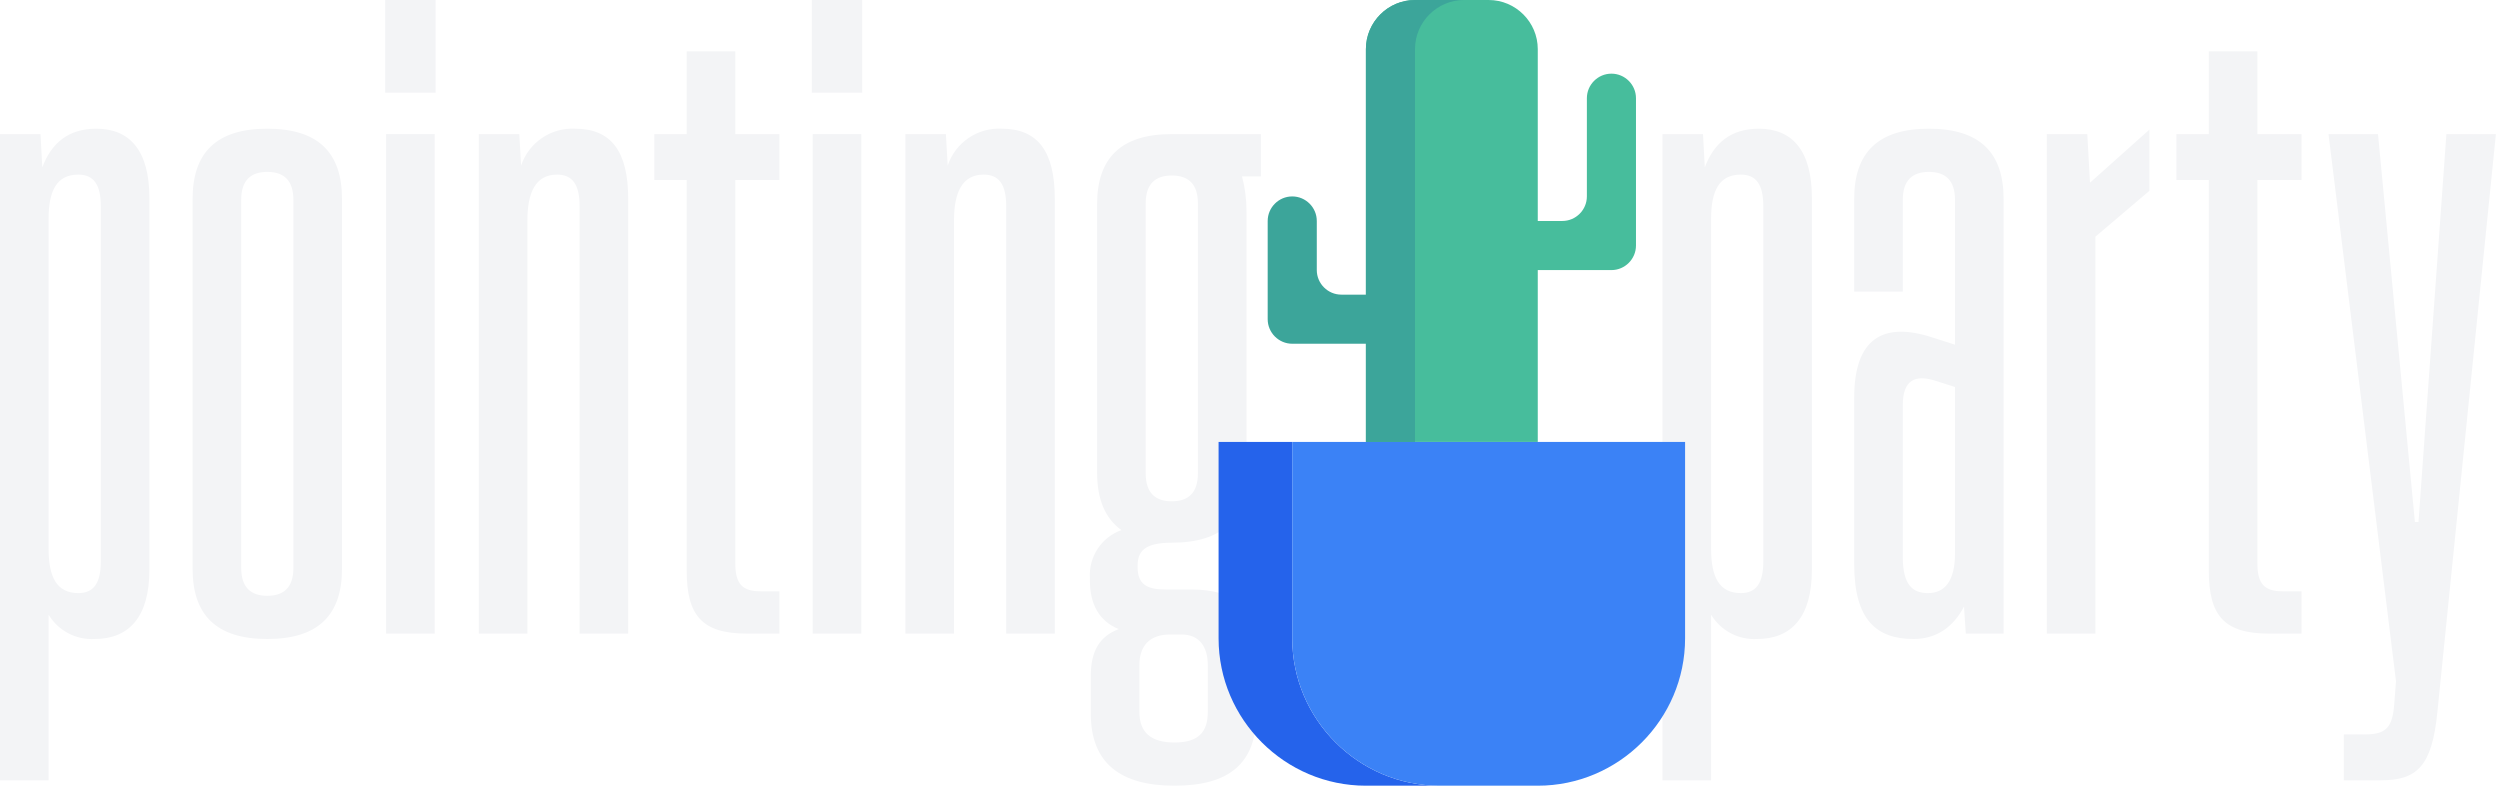
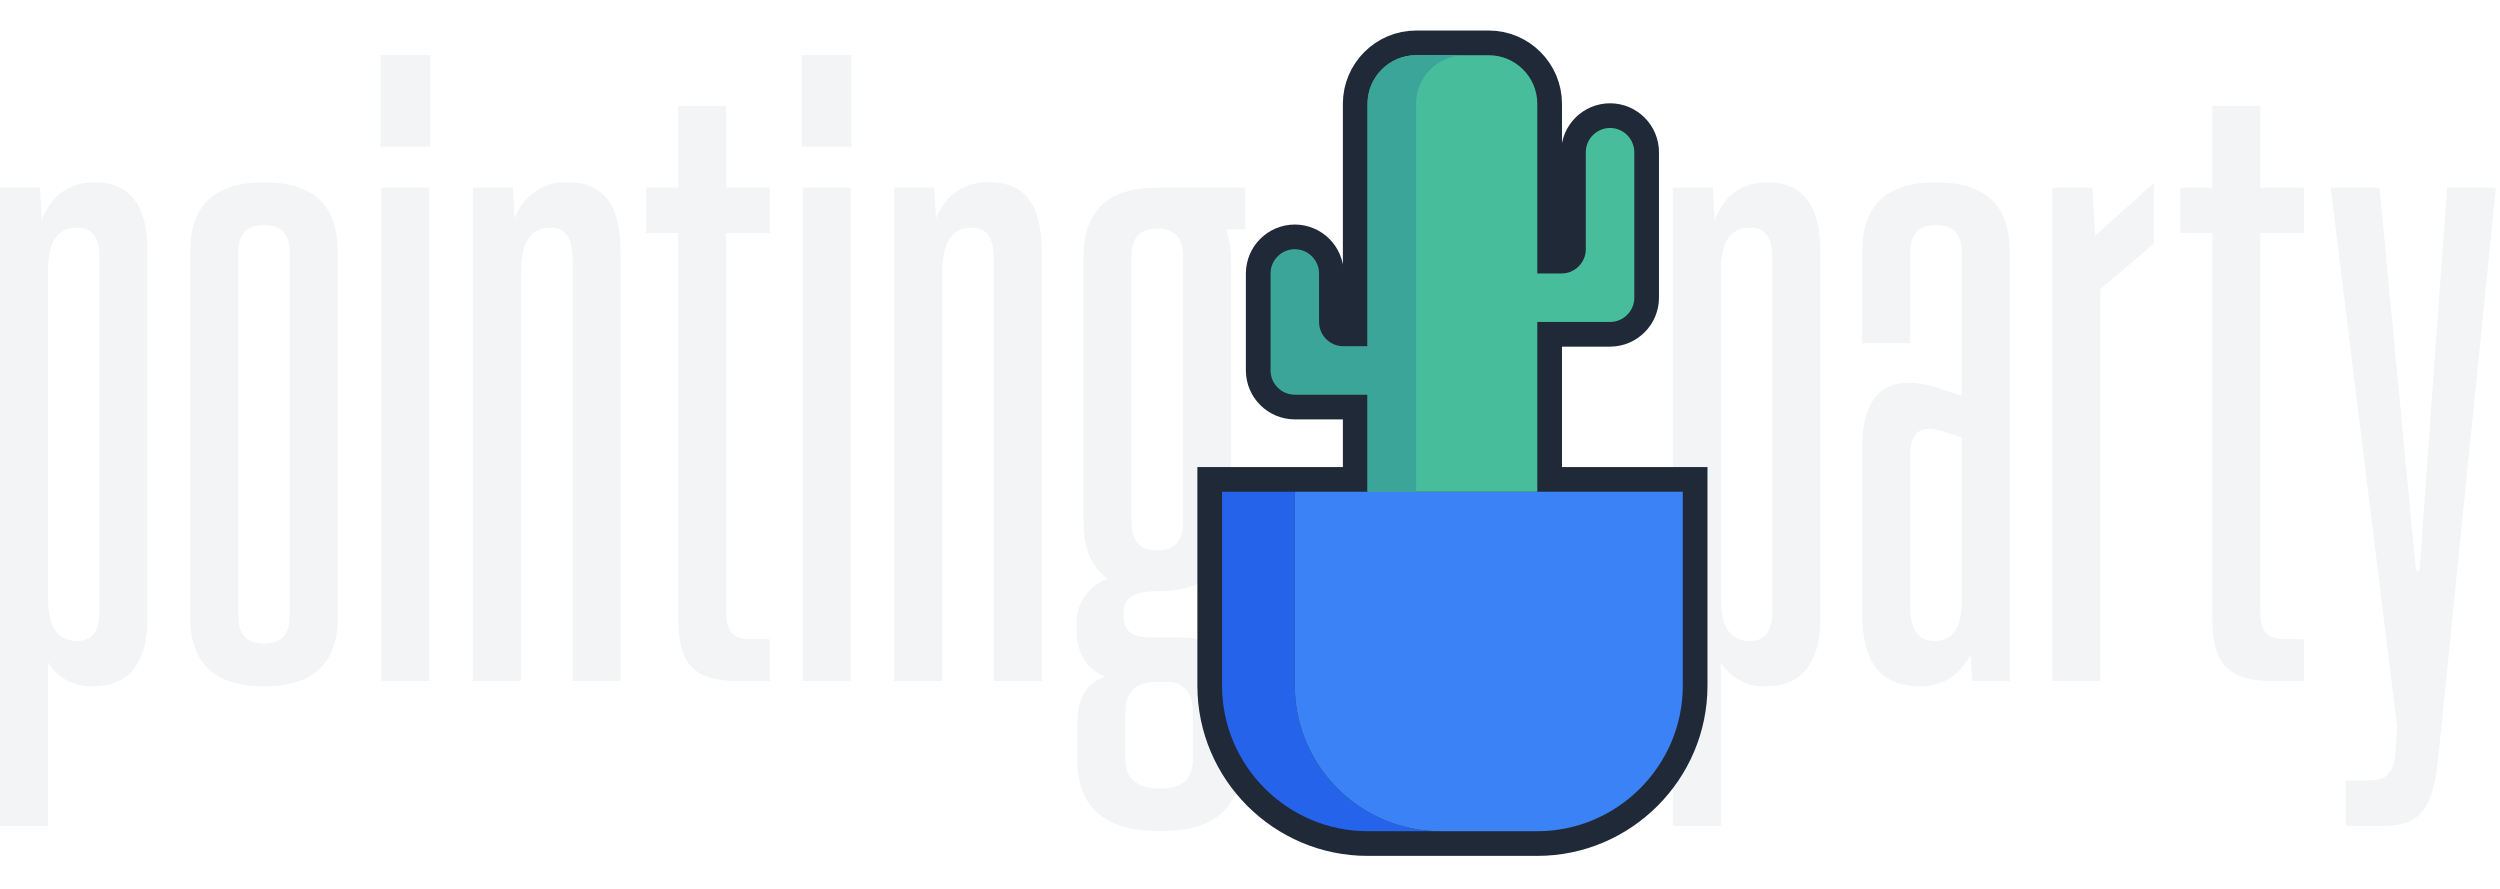
- <svg xmlns="http://www.w3.org/2000/svg" xml:space="preserve" style="fill-rule:evenodd;clip-rule:evenodd;stroke-linejoin:round;stroke-miterlimit:2" viewBox="0 0 400 126">
-   <path d="M.131-.561c-.031 0-.05.016-.06.043L.069-.555H.024v.718h.054v-.184a.056.056 0 0 0 .051.027C.167.006.19-.018.19-.071v-.413c0-.053-.022-.077-.059-.077Zm.005.481c0 .024-.008.035-.025.035-.024 0-.033-.018-.033-.049v-.367c0-.031.009-.049.033-.049.017 0 .025.011.025.035v.395Z" style="fill:#f3f4f6;fill-rule:nonzero" transform="matrix(144 0 0 144 262.544 101.376)" />
-   <path d="M.089.006c.025 0 .044-.013.056-.036L.147 0h.042v-.483c0-.051-.026-.078-.083-.078-.057 0-.083.027-.083.078v.103h.054v-.102c0-.022.011-.031.029-.031.018 0 .029.009.029.031v.161L.11-.329C.055-.347.023-.328.023-.262v.185c0 .062.025.083.066.083Zm.016-.051c-.017 0-.028-.009-.028-.04v-.169c0-.028.014-.034.036-.027l.022.007v.185c0 .03-.011.044-.03.044Z" style="fill:#f3f4f6;fill-rule:nonzero" transform="matrix(144 0 0 144 293.36 101.376)" />
-   <path d="M.069-.555H.024V0h.054v-.441l.06-.051V-.56l-.066.059-.003-.054Z" style="fill:#f3f4f6;fill-rule:nonzero" transform="matrix(144 0 0 144 324.032 101.376)" />
-   <path d="M.151-.555H.102v-.092H.048v.092H.012v.051h.036v.434c0 .05.017.07.067.07h.036v-.047H.13c-.02 0-.028-.008-.028-.031v-.426h.049v-.051Z" style="fill:#f3f4f6;fill-rule:nonzero" transform="matrix(144 0 0 144 346.496 101.376)" />
-   <path d="M.112-.124H.108L.067-.555H.012l.075.608-.002.026C.083.104.076.112.053.112H.029v.051H.07C.11.163.127.148.133.087l.065-.642H.143l-.031.431Z" style="fill:#f3f4f6;fill-rule:nonzero" transform="matrix(144 0 0 144 370.832 101.376)" />
-   <path d="M.131-.561c-.031 0-.05.016-.06.043L.069-.555H.024v.718h.054v-.184a.056.056 0 0 0 .051.027C.167.006.19-.018.19-.071v-.413c0-.053-.022-.077-.059-.077Zm.005.481c0 .024-.008.035-.025.035-.024 0-.033-.018-.033-.049v-.367c0-.031.009-.049.033-.049.017 0 .025.011.025.035v.395Z" style="fill:#f3f4f6;fill-rule:nonzero" transform="matrix(144 0 0 144 -3.456 101.376)" />
-   <path d="M.107.006C.164.006.19-.021.19-.072v-.411c0-.051-.026-.078-.083-.078-.057 0-.083.027-.083.078v.411c0 .051.026.078.083.078Zm0-.048c-.018 0-.029-.009-.029-.031v-.409c0-.022.011-.031.029-.031.018 0 .029.009.029.031v.409c0 .022-.011.031-.029.031Z" style="fill:#f3f4f6;fill-rule:nonzero" transform="matrix(144 0 0 144 27.36 101.376)" />
-   <path d="M.08-.601v-.103H.024v.103H.08ZM.079 0v-.555H.025V0h.054Z" style="fill:#f3f4f6;fill-rule:nonzero" transform="matrix(144 0 0 144 58.176 101.376)" />
-   <path d="M.131-.561a.06.06 0 0 0-.06.041L.069-.555H.024V0h.054v-.459c0-.031.009-.051.033-.051.017 0 .025.011.025.035V0H.19v-.483c0-.053-.019-.078-.059-.078Z" style="fill:#f3f4f6;fill-rule:nonzero" transform="matrix(144 0 0 144 73.152 101.376)" />
-   <path d="M.151-.555H.102v-.092H.048v.092H.012v.051h.036v.434c0 .05.017.07.067.07h.036v-.047H.13c-.02 0-.028-.008-.028-.031v-.426h.049v-.051Z" style="fill:#f3f4f6;fill-rule:nonzero" transform="matrix(144 0 0 144 102.96 101.376)" />
-   <path d="M.08-.601v-.103H.024v.103H.08ZM.079 0v-.555H.025V0h.054Z" style="fill:#f3f4f6;fill-rule:nonzero" transform="matrix(144 0 0 144 126.432 101.376)" />
-   <path d="M.131-.561a.06.06 0 0 0-.06.041L.069-.555H.024V0h.054v-.459c0-.031.009-.051.033-.051.017 0 .025.011.025.035V0H.19v-.483c0-.053-.019-.078-.059-.078Z" style="fill:#f3f4f6;fill-rule:nonzero" transform="matrix(144 0 0 144 141.408 101.376)" />
-   <path d="M.206-.555H.107c-.057 0-.083.027-.083.078v.298c0 .03.009.051.027.064a.053.053 0 0 0-.035.053v.003c0 .026.01.045.032.054C.027.003.017.019.017.047v.042c0 .055.033.08.093.08.061 0 .091-.025.091-.08V.032c0-.061-.023-.081-.073-.081H.1c-.021 0-.031-.006-.031-.025v-.001c0-.016.007-.026.038-.026.057 0 .083-.027.083-.078v-.29a.148.148 0 0 0-.005-.039h.021v-.047Zm-.07.377c0 .022-.011.031-.029.031-.018 0-.029-.009-.029-.031v-.3c0-.022.011-.031.029-.031.018 0 .029.009.029.031v.3ZM.118.001c.019 0 .029.013.029.034v.052C.147.11.136.121.11.121S.071.11.071.087V.035c0-.021.011-.034.034-.034h.013Z" style="fill:#f3f4f6;fill-rule:nonzero" transform="matrix(144 0 0 144 172.08 101.376)" />
-   <path d="M296 324v-16h-6v16c0 6.6 5.4 12 12 12h6c-6.6 0-12-5.4-12-12Z" style="fill:#2563eb;fill-rule:nonzero" transform="translate(-374.66 -534.276) scale(1.96425)" />
-   <path d="M328 324v-16h-32v16c0 6.6 5.4 12 12 12h8c6.6 0 12-5.4 12-12Z" style="fill:#3b82f6;fill-rule:nonzero" transform="translate(-374.66 -534.276) scale(1.96425)" />
-   <path d="M312 272h-6c-2.2 0-4 1.8-4 4v32h14v-32c0-2.2-1.8-4-4-4Z" style="fill:#47bd9c;fill-rule:nonzero" transform="translate(-374.66 -534.276) scale(1.96425)" />
-   <path d="M310 272h-4c-2.2 0-4 1.8-4 4v32h4v-32c0-2.2 1.8-4 4-4Z" style="fill:#3ca59a;fill-rule:nonzero" transform="translate(-374.66 -534.276) scale(1.96425)" />
-   <path d="M300 296c-1.1 0-2-.9-2-2v-4c0-1.1-.9-2-2-2s-2 .9-2 2v8c0 1.1.9 2 2 2h6c1.1 0 2-.9 2-2s-.9-2-2-2h-2Z" style="fill:#3ca59a;fill-rule:nonzero" transform="translate(-374.66 -534.276) scale(1.96425)" />
-   <path d="M318 290c1.1 0 2-.9 2-2v-8c0-1.1.9-2 2-2s2 .9 2 2v12c0 1.1-.9 2-2 2h-6c-1.1 0-2-.9-2-2s.9-2 2-2h2Z" style="fill:#47bd9c;fill-rule:nonzero" transform="translate(-374.66 -534.276) scale(1.96425)" />
+ <svg xmlns="http://www.w3.org/2000/svg" xml:space="preserve" style="fill-rule:evenodd;clip-rule:evenodd;stroke-miterlimit:2" viewBox="0 0 405 144">
+   <path d="M.131-.561c-.031 0-.05.016-.06.043L.069-.555H.024v.718h.054v-.184a.056.056 0 0 0 .051.027C.167.006.19-.018.19-.071v-.413c0-.053-.022-.077-.059-.077Zm.005.481c0 .024-.008.035-.025.035-.024 0-.033-.018-.033-.049v-.367c0-.031.009-.049.033-.049.017 0 .025.011.025.035v.395Z" style="fill:#f3f4f6;fill-rule:nonzero" transform="matrix(144 0 0 144 267.544 110.32)" />
+   <path d="M.089.006c.025 0 .044-.013.056-.036L.147 0h.042v-.483c0-.051-.026-.078-.083-.078-.057 0-.083.027-.083.078v.103h.054v-.102c0-.022.011-.031.029-.031.018 0 .029.009.029.031v.161L.11-.329C.055-.347.023-.328.023-.262v.185c0 .062.025.083.066.083Zm.016-.051c-.017 0-.028-.009-.028-.04v-.169c0-.028.014-.034.036-.027l.022.007v.185c0 .03-.011.044-.03.044Z" style="fill:#f3f4f6;fill-rule:nonzero" transform="matrix(144 0 0 144 298.36 110.32)" />
+   <path d="M.069-.555H.024V0h.054v-.441l.06-.051V-.56l-.066.059-.003-.054Z" style="fill:#f3f4f6;fill-rule:nonzero" transform="matrix(144 0 0 144 329.032 110.32)" />
+   <path d="M.151-.555H.102v-.092H.048v.092H.012v.051h.036v.434c0 .05.017.07.067.07h.036v-.047H.13c-.02 0-.028-.008-.028-.031v-.426h.049v-.051Z" style="fill:#f3f4f6;fill-rule:nonzero" transform="matrix(144 0 0 144 351.496 110.32)" />
+   <path d="M.112-.124H.108L.067-.555H.012l.075.608-.002.026C.083.104.076.112.053.112H.029v.051H.07C.11.163.127.148.133.087l.065-.642H.143l-.031.431Z" style="fill:#f3f4f6;fill-rule:nonzero" transform="matrix(144 0 0 144 375.832 110.32)" />
+   <path d="M.131-.561c-.031 0-.05.016-.06.043L.069-.555H.024v.718h.054v-.184a.056.056 0 0 0 .051.027C.167.006.19-.018.19-.071v-.413c0-.053-.022-.077-.059-.077Zm.005.481c0 .024-.008.035-.025.035-.024 0-.033-.018-.033-.049v-.367c0-.031.009-.049.033-.049.017 0 .025.011.025.035v.395Z" style="fill:#f3f4f6;fill-rule:nonzero" transform="matrix(144 0 0 144 -3.456 110.32)" />
+   <path d="M.107.006C.164.006.19-.021.19-.072v-.411c0-.051-.026-.078-.083-.078-.057 0-.083.027-.083.078v.411c0 .051.026.078.083.078Zm0-.048c-.018 0-.029-.009-.029-.031v-.409c0-.022.011-.031.029-.031.018 0 .029.009.029.031v.409c0 .022-.011.031-.029.031Z" style="fill:#f3f4f6;fill-rule:nonzero" transform="matrix(144 0 0 144 27.36 110.32)" />
+   <path d="M.08-.601v-.103H.024v.103H.08ZM.079 0v-.555H.025V0h.054Z" style="fill:#f3f4f6;fill-rule:nonzero" transform="matrix(144 0 0 144 58.176 110.32)" />
+   <path d="M.131-.561a.06.06 0 0 0-.06.041L.069-.555H.024V0h.054v-.459c0-.031.009-.051.033-.051.017 0 .025.011.025.035V0H.19v-.483c0-.053-.019-.078-.059-.078Z" style="fill:#f3f4f6;fill-rule:nonzero" transform="matrix(144 0 0 144 73.152 110.32)" />
+   <path d="M.151-.555H.102v-.092H.048v.092H.012v.051h.036v.434c0 .05.017.07.067.07h.036v-.047H.13c-.02 0-.028-.008-.028-.031v-.426h.049v-.051Z" style="fill:#f3f4f6;fill-rule:nonzero" transform="matrix(144 0 0 144 102.96 110.32)" />
+   <path d="M.08-.601v-.103H.024v.103H.08ZM.079 0v-.555H.025V0h.054Z" style="fill:#f3f4f6;fill-rule:nonzero" transform="matrix(144 0 0 144 126.432 110.32)" />
+   <path d="M.131-.561a.06.06 0 0 0-.06.041L.069-.555H.024V0h.054v-.459c0-.031.009-.051.033-.051.017 0 .025.011.025.035V0H.19v-.483c0-.053-.019-.078-.059-.078Z" style="fill:#f3f4f6;fill-rule:nonzero" transform="matrix(144 0 0 144 141.408 110.32)" />
+   <path d="M.206-.555H.107c-.057 0-.083.027-.083.078v.298c0 .03.009.051.027.064a.053.053 0 0 0-.035.053v.003c0 .026.01.045.032.054C.027.003.017.019.017.047v.042c0 .055.033.08.093.08.061 0 .091-.025.091-.08V.032c0-.061-.023-.081-.073-.081H.1c-.021 0-.031-.006-.031-.025v-.001c0-.016.007-.026.038-.026.057 0 .083-.027.083-.078v-.29a.148.148 0 0 0-.005-.039h.021v-.047Zm-.07.377c0 .022-.011.031-.029.031-.018 0-.029-.009-.029-.031v-.3c0-.022.011-.031.029-.031.018 0 .029.009.029.031v.3ZM.118.001c.019 0 .029.013.029.034v.052C.147.11.136.121.11.121S.071.11.071.087V.035c0-.021.011-.034.034-.034h.013Z" style="fill:#f3f4f6;fill-rule:nonzero" transform="matrix(144 0 0 144 172.08 110.32)" />
+   <path d="M316 336h-14c-6.6 0-12-5.4-12-12v-16h12v-8h-6c-1.1 0-2-.9-2-2v-8c0-1.1.9-2 2-2s2 .9 2 2v4c0 1.1.9 2 2 2h2v-20c0-2.2 1.8-4 4-4h6c2.2 0 4 1.8 4 4v14h2c1.1 0 2-.9 2-2v-8c0-1.1.9-2 2-2s2 .9 2 2v12c0 1.1-.9 2-2 2h-6v14h12v16c0 6.6-5.4 12-12 12Z" style="fill:#1f2937;stroke:#1f2937;stroke-width:4.07px" transform="translate(-371.66 -525.332) scale(1.96425)" />
+   <path d="M296 324v-16h-6v16c0 6.6 5.4 12 12 12h6c-6.6 0-12-5.4-12-12Z" style="fill:#2563eb;fill-rule:nonzero" transform="translate(-371.66 -525.332) scale(1.96425)" />
+   <path d="M328 324v-16h-32v16c0 6.6 5.4 12 12 12h8c6.6 0 12-5.4 12-12Z" style="fill:#3b82f6;fill-rule:nonzero" transform="translate(-371.66 -525.332) scale(1.96425)" />
+   <path d="M312 272h-6c-2.2 0-4 1.8-4 4v32h14v-32c0-2.2-1.8-4-4-4Z" style="fill:#47bd9c;fill-rule:nonzero" transform="translate(-371.66 -525.332) scale(1.96425)" />
+   <path d="M310 272h-4c-2.2 0-4 1.8-4 4v32h4v-32c0-2.2 1.8-4 4-4Z" style="fill:#3ca59a;fill-rule:nonzero" transform="translate(-371.66 -525.332) scale(1.96425)" />
+   <path d="M300 296c-1.1 0-2-.9-2-2v-4c0-1.1-.9-2-2-2s-2 .9-2 2v8c0 1.1.9 2 2 2h6c1.1 0 2-.9 2-2s-.9-2-2-2h-2Z" style="fill:#3ca59a;fill-rule:nonzero" transform="translate(-371.66 -525.332) scale(1.96425)" />
+   <path d="M318 290c1.1 0 2-.9 2-2v-8c0-1.1.9-2 2-2s2 .9 2 2v12c0 1.1-.9 2-2 2h-6c-1.1 0-2-.9-2-2s.9-2 2-2h2Z" style="fill:#47bd9c;fill-rule:nonzero" transform="translate(-371.66 -525.332) scale(1.96425)" />
</svg>
